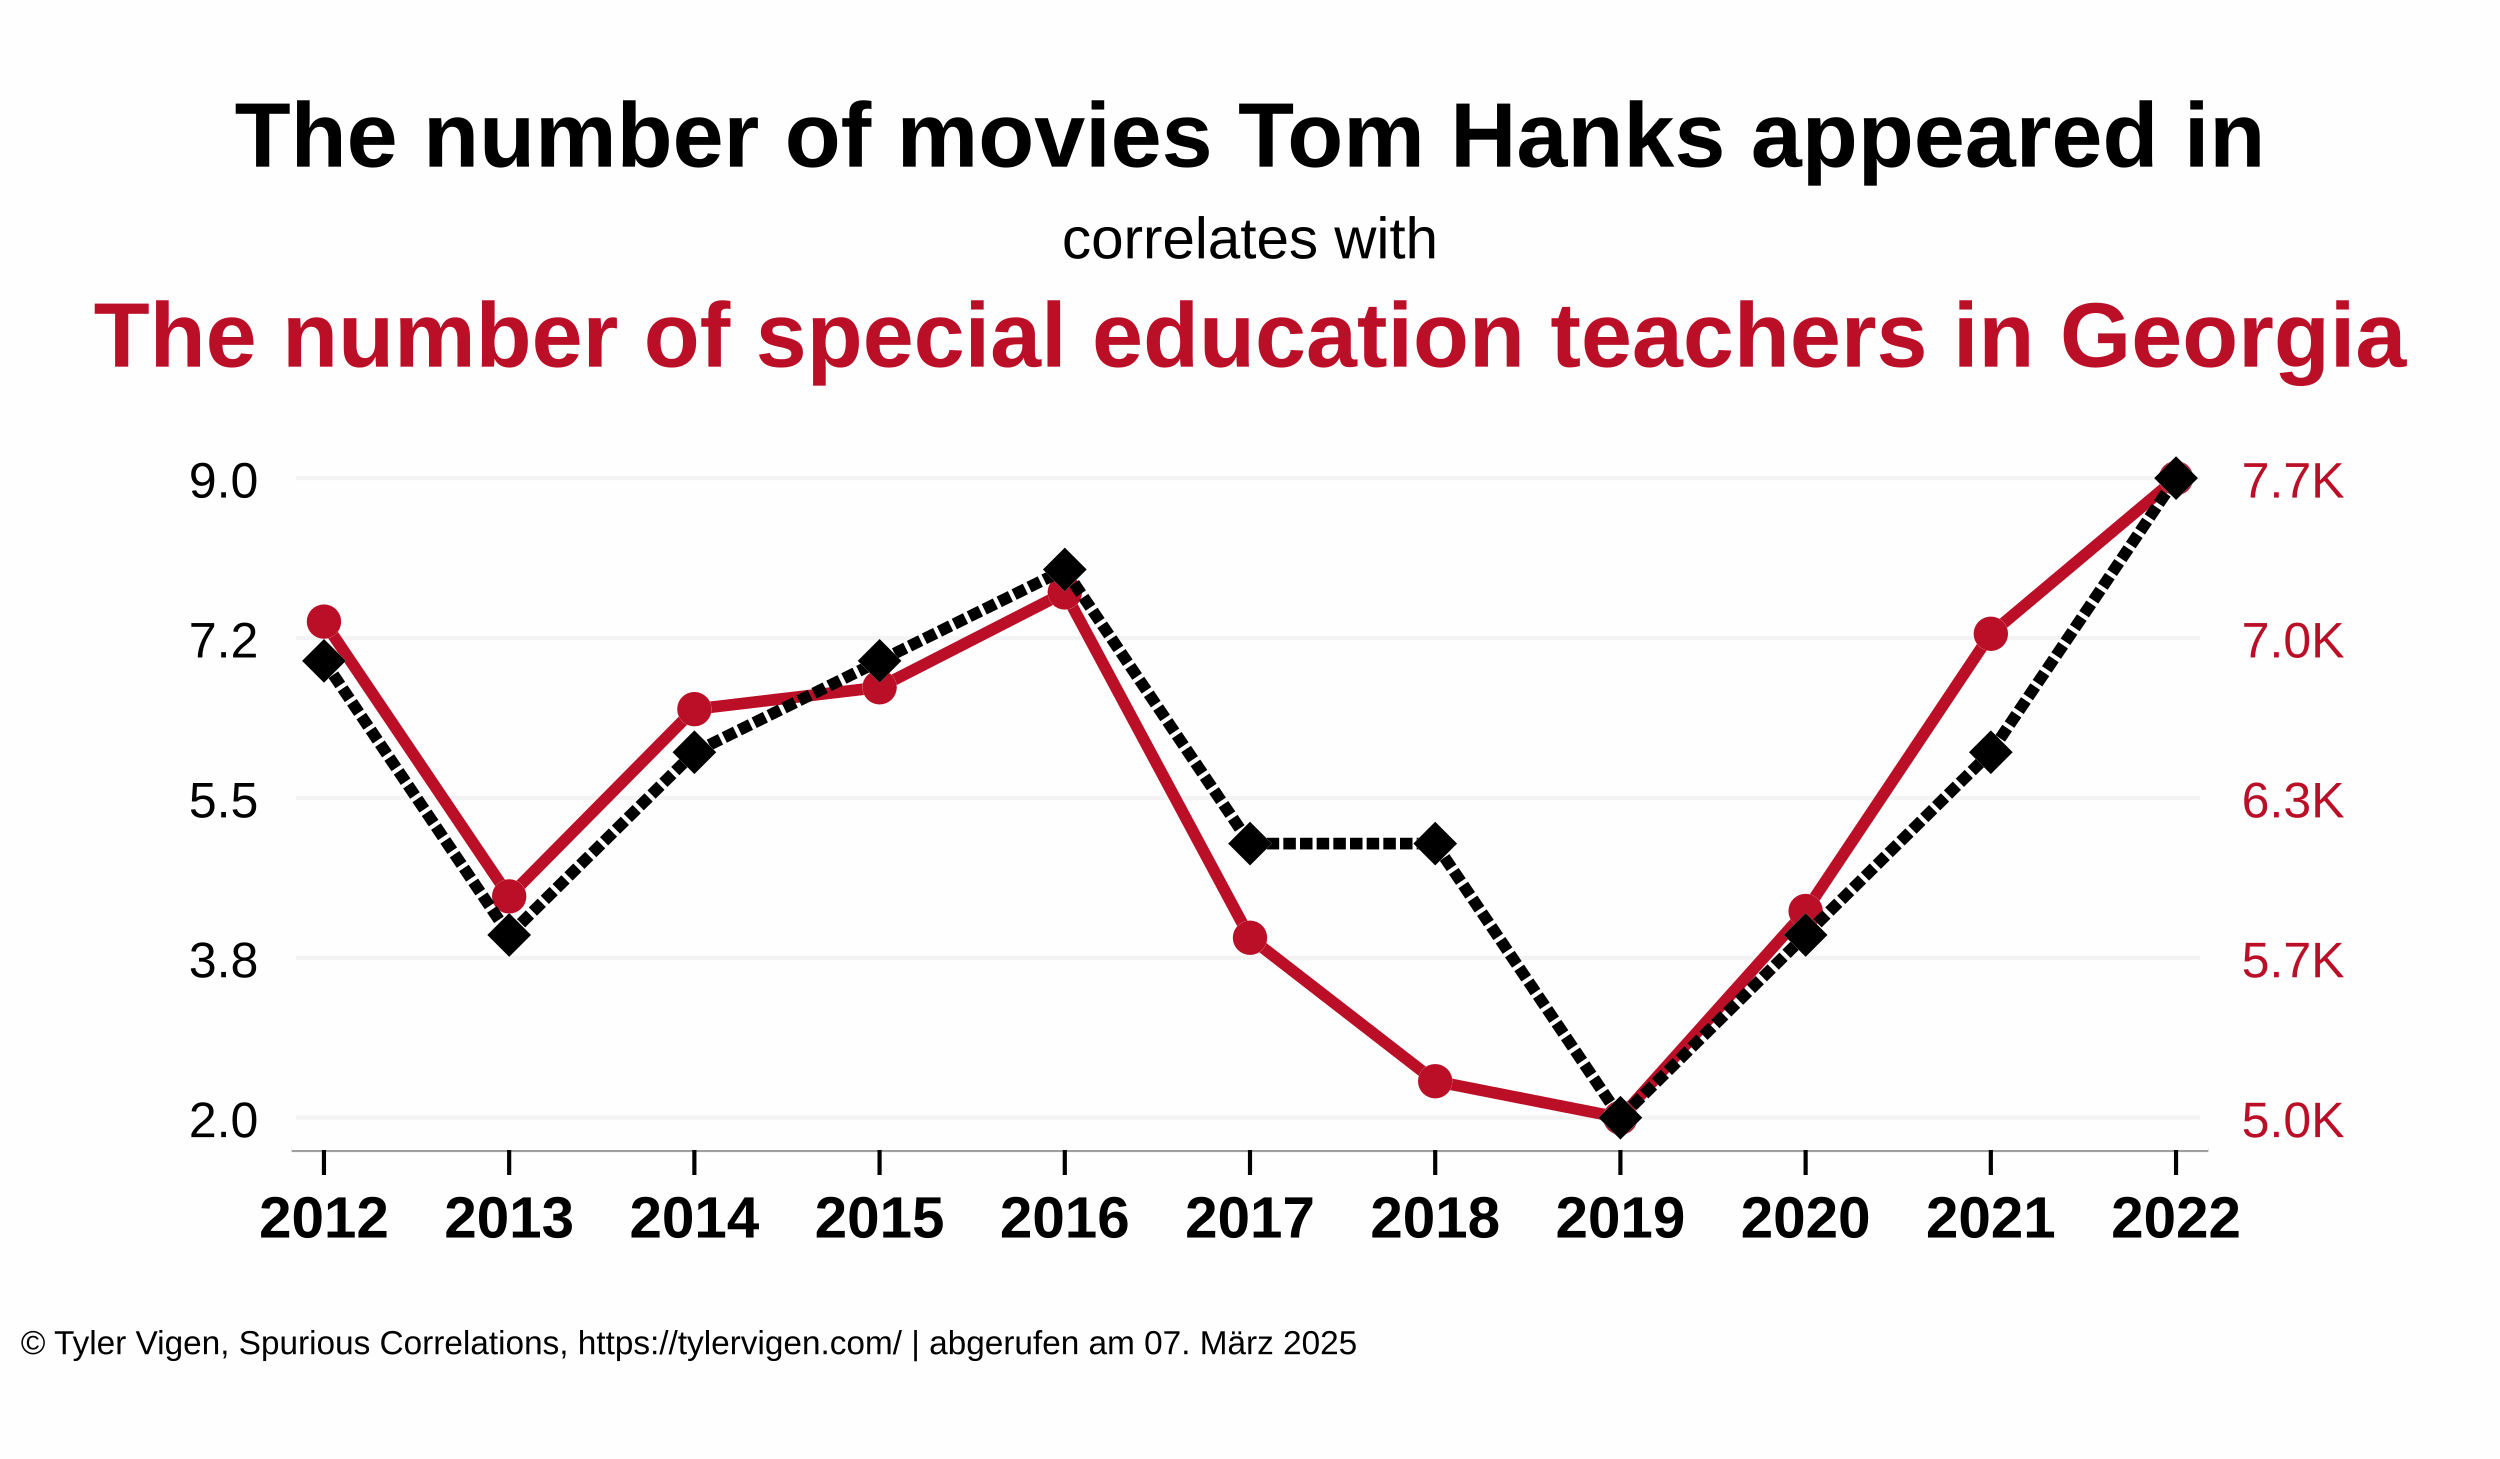
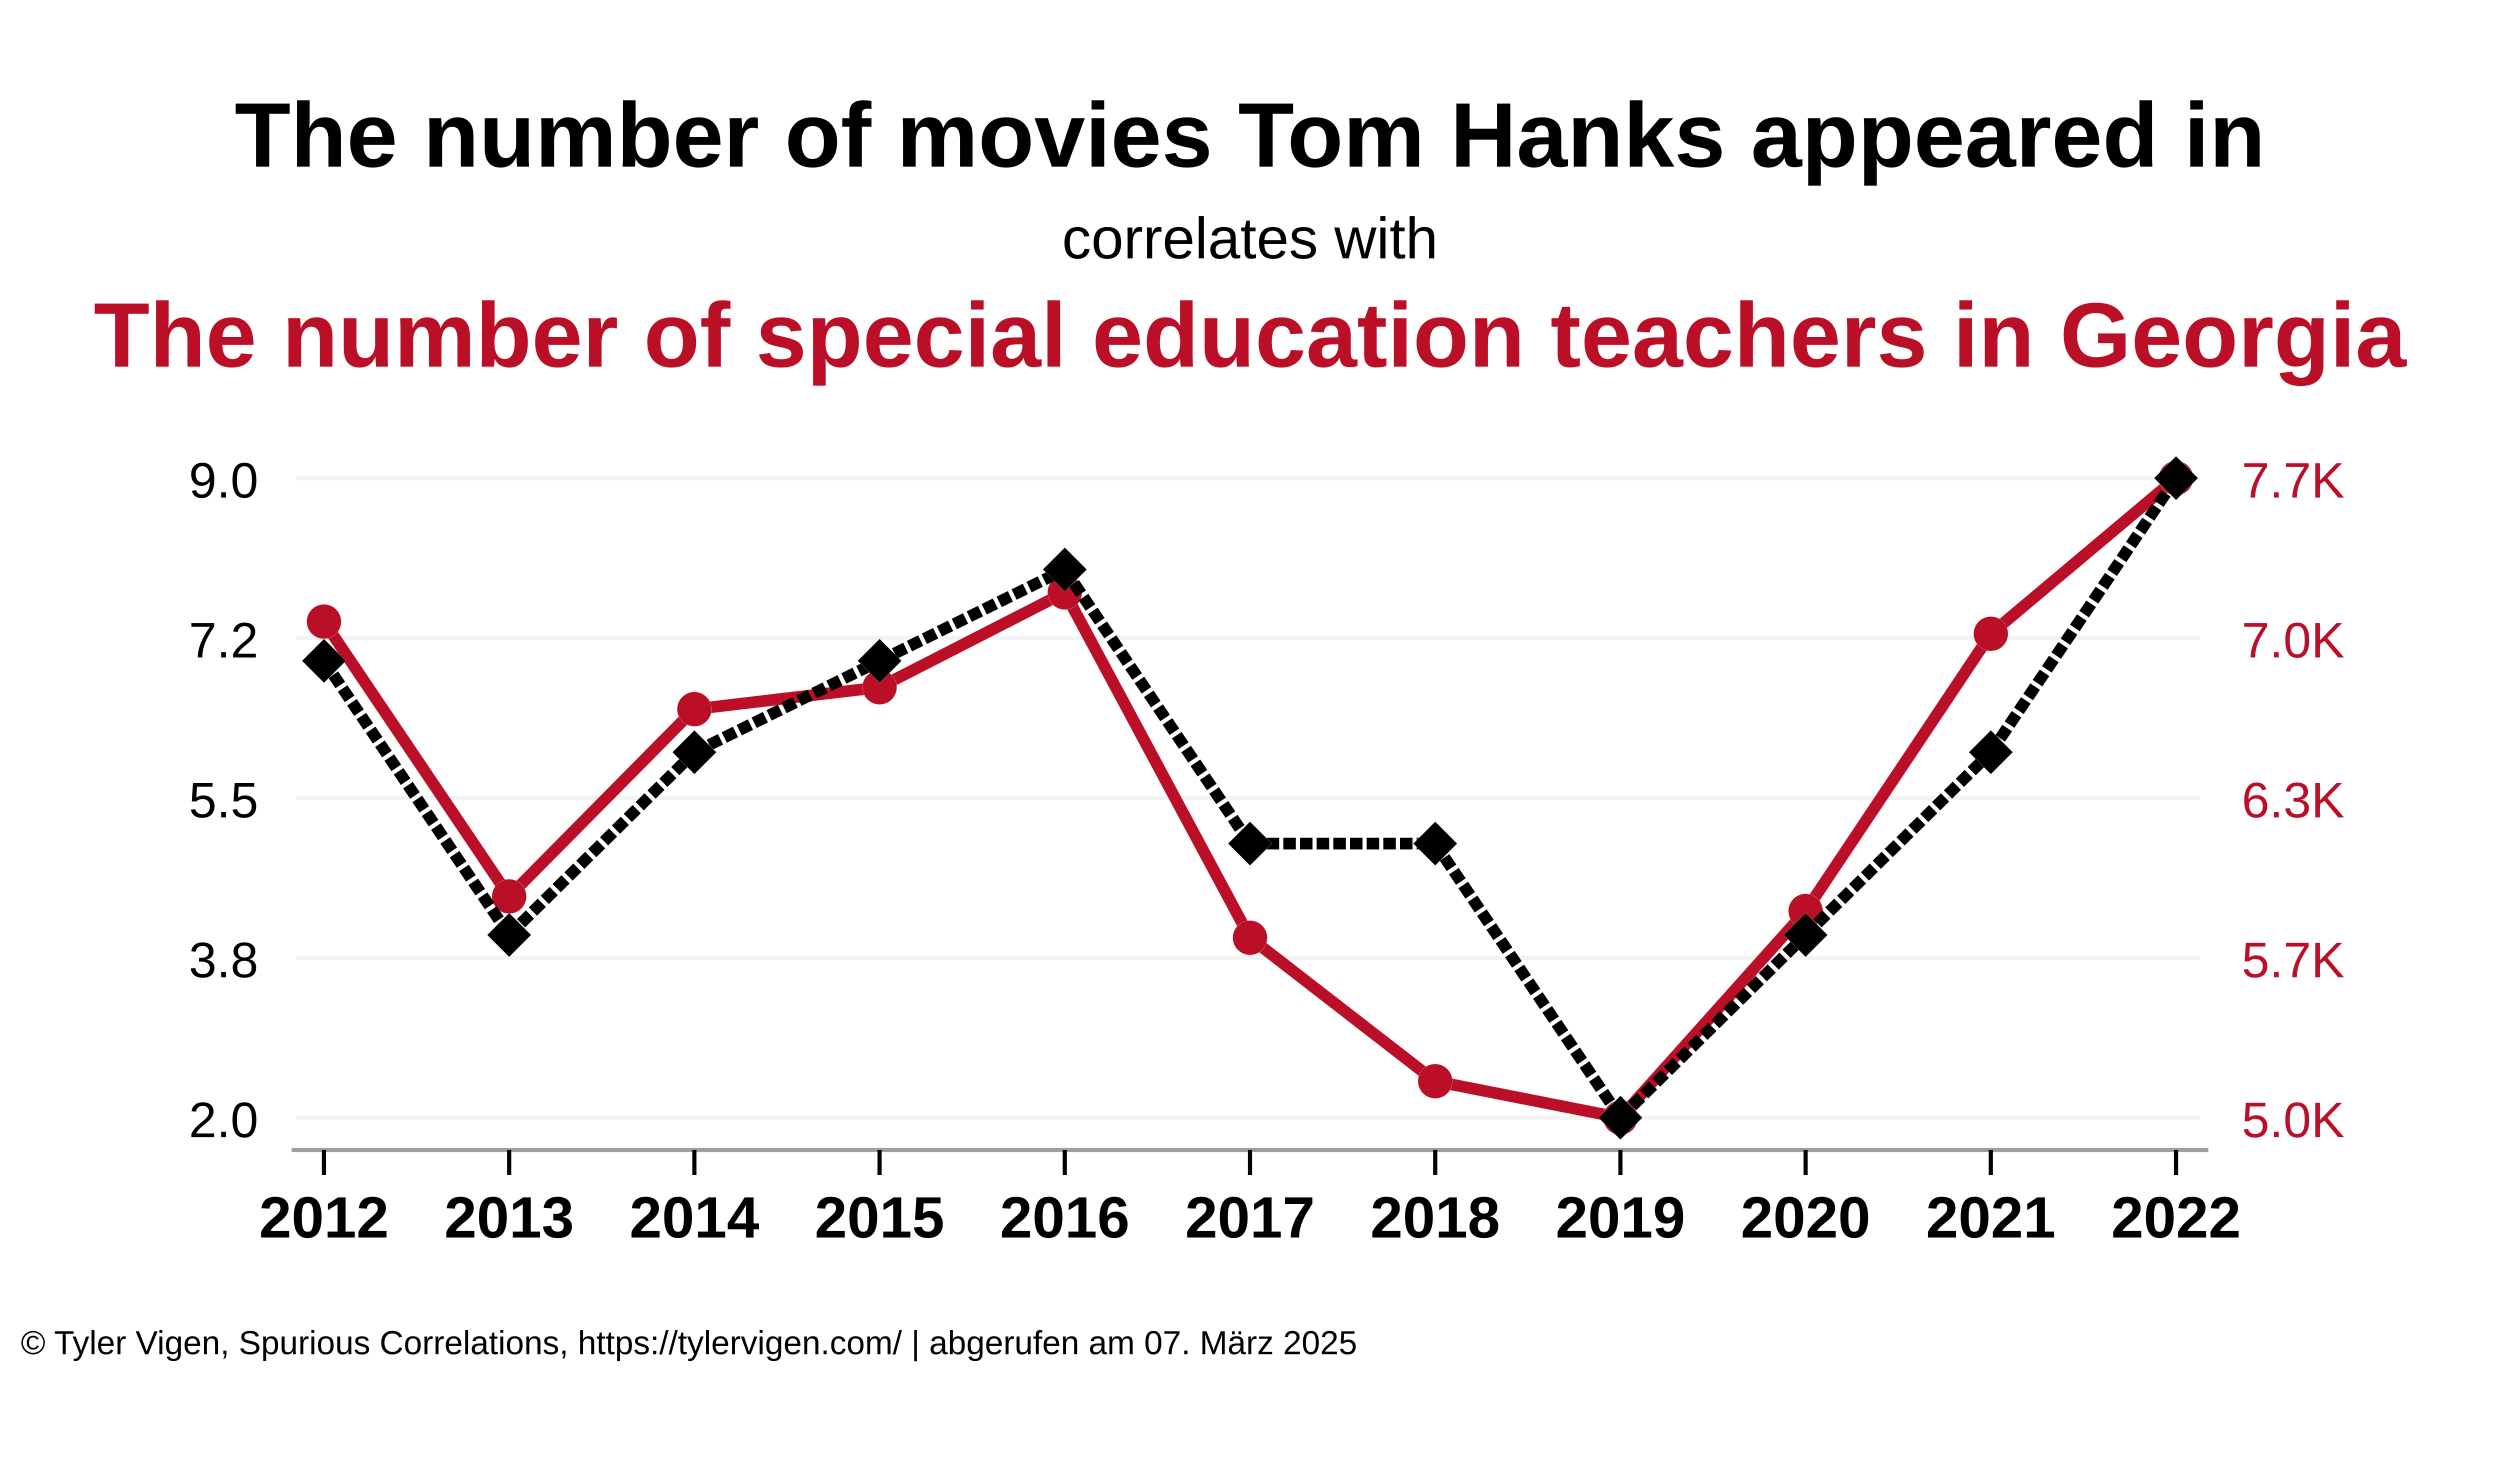
<svg xmlns="http://www.w3.org/2000/svg" height="350" width="600" viewBox="0 0 600 310">
-   <rect fill="#fefefe" x="0" y="-40" height="120%" width="100%" />
+   <rect fill="#0000" x="0" y="-40" height="120%" width="100%" />
  <path d="m70 256h460" stroke="#9f9f9f" />
-   <path d="m70 87h460v169h-460z" fill="#fefefe" />
+   <path d="m70 87h460v169h-460z" fill="#0000" />
  <text font-family="'Helvetica Neue', Arial, sans-serif" font-size="22" font-weight="bold" text-anchor="middle" x="300" y="20">The number of movies Tom Hanks appeared in
    </text>
  <text font-family="'Helvetica Neue', Arial, sans-serif" font-size="14" text-anchor="middle" x="300" y="42">
        correlates with
    </text>
  <text fill="#ba0f27" font-family="'Helvetica Neue', Arial, sans-serif" font-size="22" font-weight="bold" text-anchor="middle" x="300" y="68">The number of special education teachers in Georgia
    </text>
  <path d="m71 94.75h457" fill="#fefefe" stroke="#f3f3f3" />
  <text font-family="'Helvetica Neue', Arial, sans-serif" font-size="12" text-anchor="end" x="62" y="99.417">9.0
    </text>
  <text fill="#ba0f27" font-family="'Helvetica Neue', Arial, sans-serif" font-size="12" x="538" y="99.417">7.7K
    </text>
  <path d="m71 133.125h457" fill="#fefefe" stroke="#f3f3f3" />
  <text font-family="'Helvetica Neue', Arial, sans-serif" font-size="12" text-anchor="end" x="62" y="137.792">7.2
    </text>
  <text fill="#ba0f27" font-family="'Helvetica Neue', Arial, sans-serif" font-size="12" x="538" y="137.792">7.0K
    </text>
  <path d="m71 171.5h457" fill="#fefefe" stroke="#f3f3f3" />
  <text font-family="'Helvetica Neue', Arial, sans-serif" font-size="12" text-anchor="end" x="62" y="176.167">5.5
    </text>
  <text fill="#ba0f27" font-family="'Helvetica Neue', Arial, sans-serif" font-size="12" x="538" y="176.167">6.3K
    </text>
  <path d="m71 209.875h457" fill="#fefefe" stroke="#f3f3f3" />
  <text font-family="'Helvetica Neue', Arial, sans-serif" font-size="12" text-anchor="end" x="62" y="214.542">3.8
    </text>
  <text fill="#ba0f27" font-family="'Helvetica Neue', Arial, sans-serif" font-size="12" x="538" y="214.542">5.7K
    </text>
  <path d="m71 248.25h457" fill="#fefefe" stroke="#f3f3f3" />
  <text font-family="'Helvetica Neue', Arial, sans-serif" font-size="12" text-anchor="end" x="62" y="252.917">2.0
    </text>
  <text fill="#ba0f27" font-family="'Helvetica Neue', Arial, sans-serif" font-size="12" x="538" y="252.917">5.0K
    </text>
  <path d="m77.75 256v6" fill="none" stroke="#000" />
  <path d="m122.2 256v6" fill="none" stroke="#000" />
  <path d="m166.65 256v6" fill="none" stroke="#000" />
  <path d="m211.1 256v6" fill="none" stroke="#000" />
  <path d="m255.55 256v6" fill="none" stroke="#000" />
  <path d="m300 256v6" fill="none" stroke="#000" />
  <path d="m344.45 256v6" fill="none" stroke="#000" />
  <path d="m388.9 256v6" fill="none" stroke="#000" />
  <path d="m433.35 256v6" fill="none" stroke="#000" />
  <path d="m477.8 256v6" fill="none" stroke="#000" />
  <path d="m522.25 256v6" fill="none" stroke="#000" />
  <text font-family="'Helvetica Neue', Arial, sans-serif" font-size="14" font-weight="bold" text-anchor="middle" x="77.75" y="277">2012
    </text>
  <text font-family="'Helvetica Neue', Arial, sans-serif" font-size="14" font-weight="bold" text-anchor="middle" x="122.2" y="277">2013
    </text>
  <text font-family="'Helvetica Neue', Arial, sans-serif" font-size="14" font-weight="bold" text-anchor="middle" x="166.65" y="277">2014
    </text>
  <text font-family="'Helvetica Neue', Arial, sans-serif" font-size="14" font-weight="bold" text-anchor="middle" x="211.1" y="277">2015
    </text>
  <text font-family="'Helvetica Neue', Arial, sans-serif" font-size="14" font-weight="bold" text-anchor="middle" x="255.55" y="277">2016
    </text>
  <text font-family="'Helvetica Neue', Arial, sans-serif" font-size="14" font-weight="bold" text-anchor="middle" x="300" y="277">2017
    </text>
  <text font-family="'Helvetica Neue', Arial, sans-serif" font-size="14" font-weight="bold" text-anchor="middle" x="344.45" y="277">2018
    </text>
  <text font-family="'Helvetica Neue', Arial, sans-serif" font-size="14" font-weight="bold" text-anchor="middle" x="388.9" y="277">2019
    </text>
  <text font-family="'Helvetica Neue', Arial, sans-serif" font-size="14" font-weight="bold" text-anchor="middle" x="433.35" y="277">2020
    </text>
  <text font-family="'Helvetica Neue', Arial, sans-serif" font-size="14" font-weight="bold" text-anchor="middle" x="477.8" y="277">2021
    </text>
  <text font-family="'Helvetica Neue', Arial, sans-serif" font-size="14" font-weight="bold" text-anchor="middle" x="522.25" y="277">2022
    </text>
  <path d="m77.75 129.185 44.45 65.952" fill="none" stroke="#ba0f27" stroke-width="2.8" />
  <path d="m122.2 195.138 44.45-44.941" fill="none" stroke="#ba0f27" stroke-width="2.8" />
  <path d="m166.65 150.197 44.45-5.253" fill="none" stroke="#ba0f27" stroke-width="2.8" />
  <path d="m211.1 144.944 44.45-22.762" fill="none" stroke="#ba0f27" stroke-width="2.8" />
  <path d="m255.55 122.182 44.45 82.878" fill="none" stroke="#ba0f27" stroke-width="2.8" />
  <path d="m300 205.06 44.45 34.435" fill="none" stroke="#ba0f27" stroke-width="2.8" />
  <path d="m344.45 239.495 44.45 8.755" fill="none" stroke="#ba0f27" stroke-width="2.8" />
  <path d="m388.9 248.25 44.45-49.61" fill="none" stroke="#ba0f27" stroke-width="2.8" />
  <path d="m433.35 198.64 44.45-66.536" fill="none" stroke="#ba0f27" stroke-width="2.8" />
  <path d="m477.8 132.104 44.45-37.354" fill="none" stroke="#ba0f27" stroke-width="2.8" />
  <g stroke-width="2.75">
    <circle cx="77.75" cy="129.185" fill="#f7f7f7" r="2.75" stroke="#f7f7f7" />
    <circle cx="77.75" cy="129.185" fill="#ba0f27" r="2.75" stroke="#ba0f27" />
    <circle cx="122.2" cy="195.138" fill="#f7f7f7" r="2.75" stroke="#f7f7f7" />
    <circle cx="122.2" cy="195.138" fill="#ba0f27" r="2.75" stroke="#ba0f27" />
    <circle cx="166.65" cy="150.197" fill="#f7f7f7" r="2.75" stroke="#f7f7f7" />
    <circle cx="166.65" cy="150.197" fill="#ba0f27" r="2.75" stroke="#ba0f27" />
    <circle cx="211.1" cy="144.944" fill="#f7f7f7" r="2.75" stroke="#f7f7f7" />
    <circle cx="211.1" cy="144.944" fill="#ba0f27" r="2.75" stroke="#ba0f27" />
    <circle cx="255.55" cy="122.182" fill="#f7f7f7" r="2.75" stroke="#f7f7f7" />
    <circle cx="255.55" cy="122.182" fill="#ba0f27" r="2.75" stroke="#ba0f27" />
    <circle cx="300" cy="205.06" fill="#f7f7f7" r="2.75" stroke="#f7f7f7" />
    <circle cx="300" cy="205.06" fill="#ba0f27" r="2.75" stroke="#ba0f27" />
    <circle cx="344.45" cy="239.495" fill="#f7f7f7" r="2.75" stroke="#f7f7f7" />
    <circle cx="344.45" cy="239.495" fill="#ba0f27" r="2.75" stroke="#ba0f27" />
    <circle cx="388.9" cy="248.25" fill="#f7f7f7" r="2.75" stroke="#f7f7f7" />
    <circle cx="388.9" cy="248.25" fill="#ba0f27" r="2.75" stroke="#ba0f27" />
    <circle cx="433.35" cy="198.64" fill="#f7f7f7" r="2.75" stroke="#f7f7f7" />
    <circle cx="433.35" cy="198.64" fill="#ba0f27" r="2.75" stroke="#ba0f27" />
    <circle cx="477.8" cy="132.104" fill="#f7f7f7" r="2.75" stroke="#f7f7f7" />
    <circle cx="477.8" cy="132.104" fill="#ba0f27" r="2.75" stroke="#ba0f27" />
    <circle cx="522.25" cy="94.75" fill="#f7f7f7" r="2.75" stroke="#f7f7f7" />
    <circle cx="522.25" cy="94.75" fill="#ba0f27" r="2.75" stroke="#ba0f27" />
  </g>
  <path d="m77.75 138.607 44.45 65.786" fill="none" stroke="#000" stroke-dasharray="3 1" stroke-width="2.8" />
  <path d="m122.2 204.393 44.45-43.857" fill="none" stroke="#000" stroke-dasharray="3 1" stroke-width="2.8" />
  <path d="m166.65 160.536 44.45-21.929" fill="none" stroke="#000" stroke-dasharray="3 1" stroke-width="2.8" />
  <path d="m211.1 138.607 44.45-21.929" fill="none" stroke="#000" stroke-dasharray="3 1" stroke-width="2.8" />
  <path d="m255.55 116.679 44.45 65.786" fill="none" stroke="#000" stroke-dasharray="3 1" stroke-width="2.8" />
  <path d="m300 182.464h44.45" fill="none" stroke="#000" stroke-dasharray="3 1" stroke-width="2.8" />
  <path d="m344.45 182.464 44.45 65.786" fill="none" stroke="#000" stroke-dasharray="3 1" stroke-width="2.8" />
  <path d="m388.9 248.25 44.45-43.857" fill="none" stroke="#000" stroke-dasharray="3 1" stroke-width="2.8" />
  <path d="m433.35 204.393 44.45-43.857" fill="none" stroke="#000" stroke-dasharray="3 1" stroke-width="2.8" />
  <path d="m477.8 160.536 44.45-65.786" fill="none" stroke="#000" stroke-dasharray="3 1" stroke-width="2.8" />
  <path d="m74.45 138.607 3.3-3.3 3.3 3.3-3.3 3.3z" fill="#f7f7f7" stroke="#f7f7f7" stroke-width="2.75" />
  <path d="m74.45 138.607 3.3-3.3 3.3 3.3-3.3 3.3z" stroke="#000" stroke-width="2.75" />
  <path d="m118.9 204.393 3.3-3.3 3.3 3.3-3.3 3.3z" fill="#f7f7f7" stroke="#f7f7f7" stroke-width="2.75" />
  <path d="m118.9 204.393 3.3-3.3 3.3 3.3-3.3 3.3z" stroke="#000" stroke-width="2.75" />
  <path d="m163.35 160.536 3.3-3.3 3.3 3.3-3.3 3.3z" fill="#f7f7f7" stroke="#f7f7f7" stroke-width="2.75" />
  <path d="m163.35 160.536 3.3-3.3 3.3 3.3-3.3 3.3z" stroke="#000" stroke-width="2.75" />
  <path d="m207.8 138.607 3.3-3.3 3.3 3.3-3.3 3.3z" fill="#f7f7f7" stroke="#f7f7f7" stroke-width="2.75" />
  <path d="m207.8 138.607 3.3-3.3 3.3 3.3-3.3 3.3z" stroke="#000" stroke-width="2.75" />
  <path d="m252.25 116.679 3.3-3.3 3.3 3.3-3.3 3.3z" fill="#f7f7f7" stroke="#f7f7f7" stroke-width="2.75" />
  <path d="m252.25 116.679 3.3-3.3 3.3 3.3-3.3 3.3z" stroke="#000" stroke-width="2.75" />
  <path d="m296.7 182.464 3.3-3.3 3.3 3.3-3.3 3.3z" fill="#f7f7f7" stroke="#f7f7f7" stroke-width="2.75" />
  <path d="m296.7 182.464 3.3-3.3 3.3 3.3-3.3 3.3z" stroke="#000" stroke-width="2.75" />
  <path d="m341.15 182.464 3.3-3.3 3.3 3.3-3.3 3.3z" fill="#f7f7f7" stroke="#f7f7f7" stroke-width="2.75" />
  <path d="m341.15 182.464 3.3-3.3 3.3 3.3-3.3 3.3z" stroke="#000" stroke-width="2.75" />
  <path d="m385.6 248.25 3.3-3.3 3.3 3.3-3.3 3.3z" fill="#f7f7f7" stroke="#f7f7f7" stroke-width="2.75" />
  <path d="m385.6 248.25 3.3-3.3 3.3 3.3-3.3 3.3z" stroke="#000" stroke-width="2.75" />
  <path d="m430.05 204.393 3.3-3.3 3.3 3.3-3.3 3.3z" fill="#f7f7f7" stroke="#f7f7f7" stroke-width="2.75" />
  <path d="m430.05 204.393 3.3-3.3 3.3 3.3-3.3 3.3z" stroke="#000" stroke-width="2.75" />
  <path d="m474.5 160.536 3.3-3.3 3.3 3.3-3.3 3.3z" fill="#f7f7f7" stroke="#f7f7f7" stroke-width="2.75" />
  <path d="m474.5 160.536 3.3-3.3 3.3 3.3-3.3 3.3z" stroke="#000" stroke-width="2.75" />
  <path d="m518.95 94.75 3.3-3.3 3.3 3.3-3.3 3.3z" fill="#f7f7f7" stroke="#f7f7f7" stroke-width="2.75" />
  <path d="m518.95 94.75 3.3-3.3 3.3 3.3-3.3 3.3z" stroke="#000" stroke-width="2.75" />
  <text x="5" y="305" font-family="Arial" font-size="8" fill="black">
        © Tyler Vigen, Spurious Correlations, https://tylervigen.com/ | abgerufen am 07. März 2025
    </text>
</svg>
